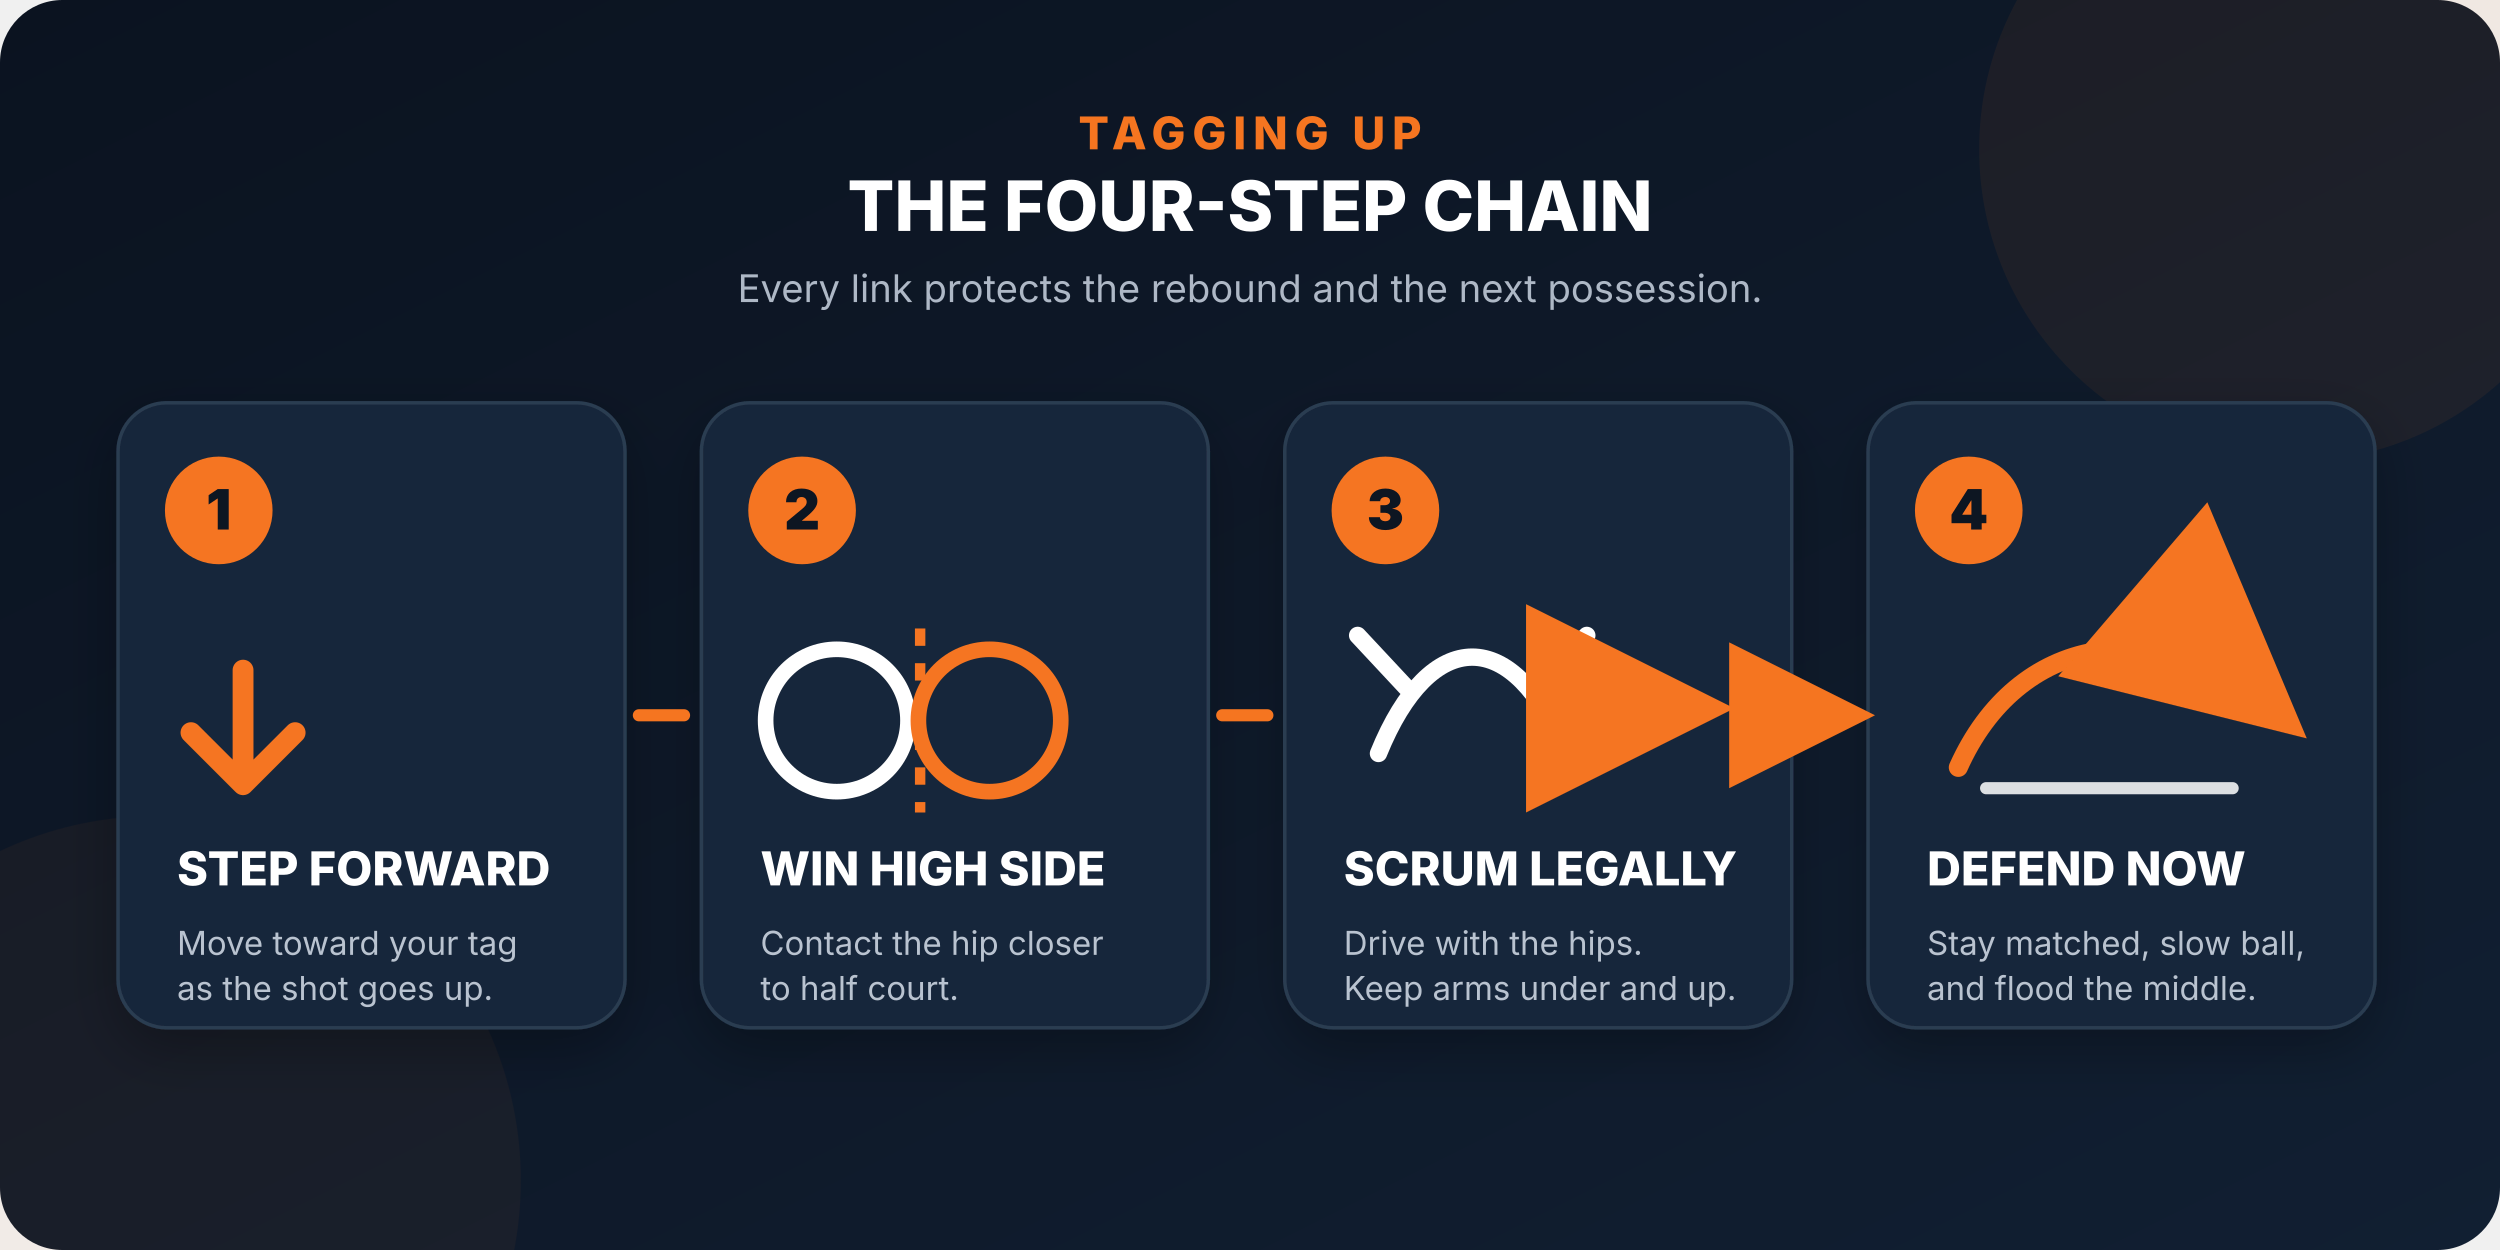
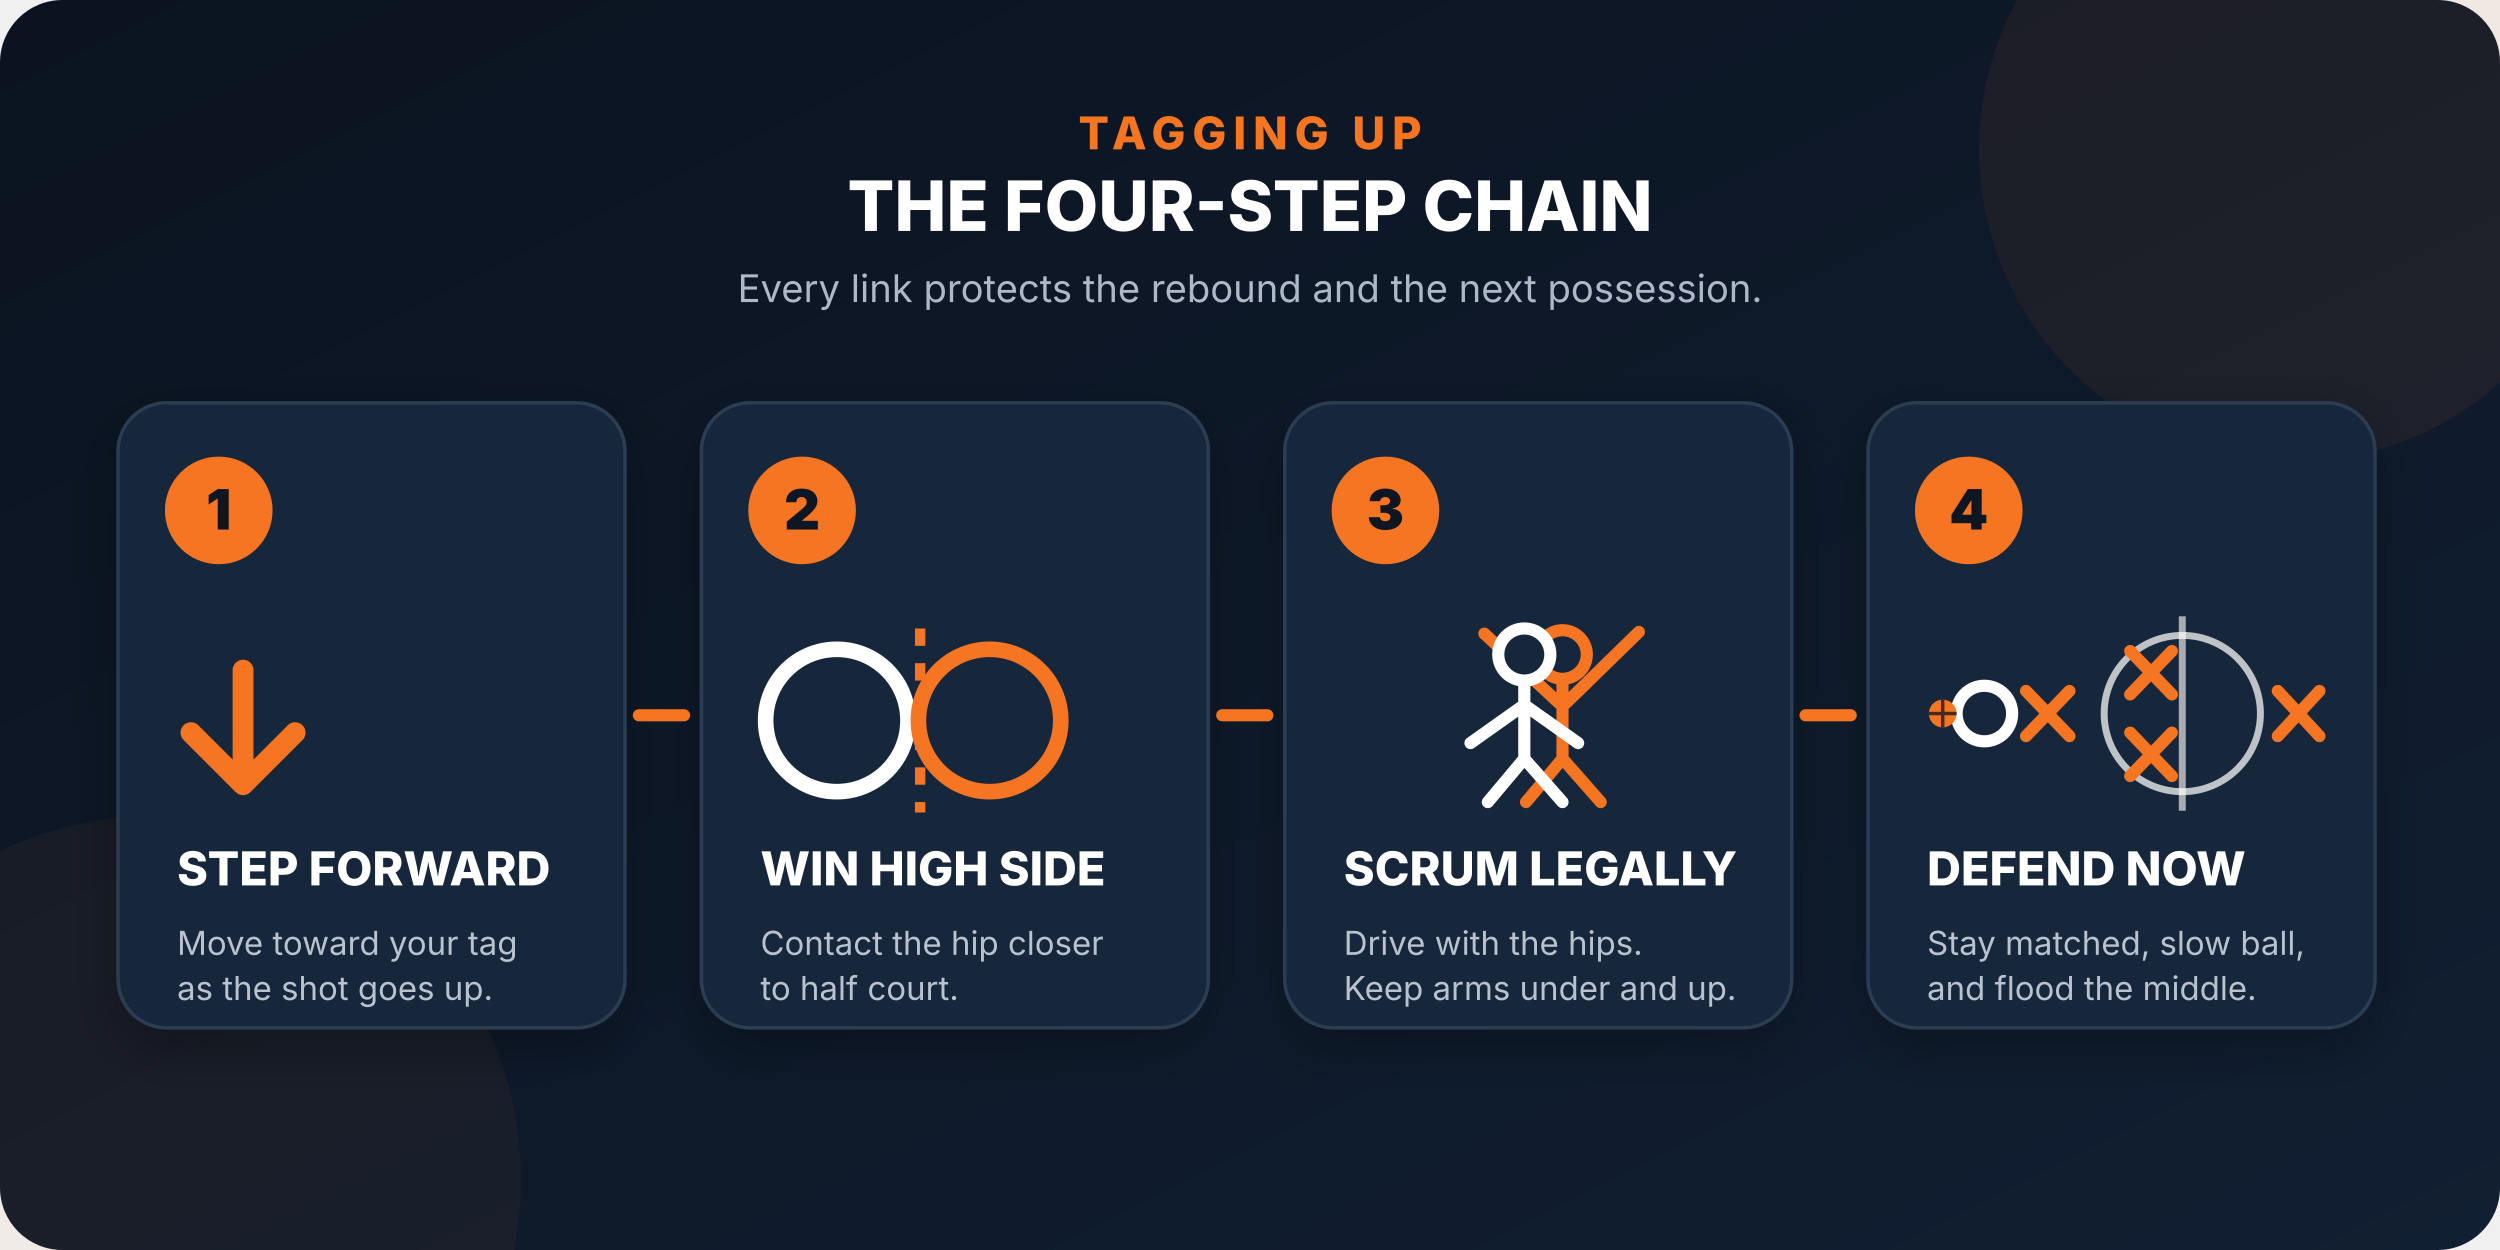
<svg xmlns="http://www.w3.org/2000/svg" width="1440" height="720" viewBox="0 0 1440 720" role="img" aria-labelledby="title desc">
  <defs>
    <linearGradient id="bg" x1="0" y1="0" x2="1" y2="1">
      <stop offset="0" stop-color="#0b1320" />
      <stop offset="1" stop-color="#111f32" />
    </linearGradient>
    <filter id="shadow" x="-20%" y="-20%" width="140%" height="140%">
      <feDropShadow dx="0" dy="12" stdDeviation="16" flood-color="#000" flood-opacity=".28" />
    </filter>
    <marker id="arrow" markerWidth="12" markerHeight="12" refX="10" refY="6" orient="auto">
      <path d="M0 0l12 6-12 6z" fill="#f57520" />
+     </marker>
+     <marker id="arrow-small" markerWidth="8" markerHeight="8" refX="6.5" refY="4" orient="auto">
+       <path d="M0 0l8 4-8 4z" fill="#f57520" />
+     </marker>
+     <marker id="arrow-small-white" markerWidth="8" markerHeight="8" refX="6.5" refY="4" orient="auto">
+       <path d="M0 0l8 4-8 4z" fill="#fff" />
    </marker>
  </defs>
  <rect width="1440" height="720" rx="36" fill="url(#bg)" />
  <circle cx="1320" cy="86" r="180" fill="#f57520" opacity=".07" />
  <circle cx="90" cy="680" r="210" fill="#f57520" opacity=".05" />
  <text x="720" y="86" text-anchor="middle" fill="#f57520" font-family="Inter, Arial, sans-serif" font-size="26" font-weight="800" letter-spacing="4">TAGGING UP</text>
  <text x="720" y="133" text-anchor="middle" fill="#ffffff" font-family="Inter, Arial, sans-serif" font-size="40" font-weight="800">THE FOUR-STEP CHAIN</text>
  <text x="720" y="174" text-anchor="middle" fill="#aeb8c6" font-family="Inter, Arial, sans-serif" font-size="22">Every link protects the rebound and the next possession.</text>
  <g filter="url(#shadow)">
    <g transform="translate(68 232)">
      <rect width="292" height="360" rx="28" fill="#17263a" stroke="#2c3c51" stroke-width="2" />
      <circle cx="58" cy="62" r="31" fill="#f57520" />
      <text x="58" y="73" text-anchor="middle" fill="#0b1320" font-family="Inter, Arial, sans-serif" font-size="32" font-weight="900">1</text>
      <path d="M72 154v66m0 0l-30-30m30 30l30-30" fill="none" stroke="#f57520" stroke-width="12" stroke-linecap="round" stroke-linejoin="round" />
      <text x="34" y="278" fill="#fff" font-family="Inter, Arial, sans-serif" font-size="27" font-weight="800">STEP FORWARD</text>
      <text x="34" y="318" fill="#b9c3d0" font-family="Inter, Arial, sans-serif" font-size="19">Move toward your tag</text>
      <text x="34" y="344" fill="#b9c3d0" font-family="Inter, Arial, sans-serif" font-size="19">as the shot goes up.</text>
    </g>
    <g transform="translate(404 232)">
      <rect width="292" height="360" rx="28" fill="#17263a" stroke="#2c3c51" stroke-width="2" />
      <circle cx="58" cy="62" r="31" fill="#f57520" />
      <text x="58" y="73" text-anchor="middle" fill="#0b1320" font-family="Inter, Arial, sans-serif" font-size="32" font-weight="900">2</text>
      <circle cx="78" cy="183" r="41" fill="none" stroke="#fff" stroke-width="9" />
      <circle cx="166" cy="183" r="41" fill="none" stroke="#f57520" stroke-width="9" />
      <path d="M126 130v106" stroke="#f57520" stroke-width="6" stroke-dasharray="10 10" />
      <text x="34" y="278" fill="#fff" font-family="Inter, Arial, sans-serif" font-size="27" font-weight="800">WIN HIGH SIDE</text>
      <text x="34" y="318" fill="#b9c3d0" font-family="Inter, Arial, sans-serif" font-size="19">Contact the hip closer</text>
      <text x="34" y="344" fill="#b9c3d0" font-family="Inter, Arial, sans-serif" font-size="19">to half court.</text>
    </g>
    <g transform="translate(740 232)">
      <rect width="292" height="360" rx="28" fill="#17263a" stroke="#2c3c51" stroke-width="2" />
      <circle cx="58" cy="62" r="31" fill="#f57520" />
      <text x="58" y="73" text-anchor="middle" fill="#0b1320" font-family="Inter, Arial, sans-serif" font-size="32" font-weight="900">3</text>
-       <path d="M54 202c30-74 78-74 108 0m-92-38l-28-30m104 30l28-30" fill="none" stroke="#fff" stroke-width="10" stroke-linecap="round" />
-       <path d="M181 176h58" stroke="#f57520" stroke-width="10" stroke-linecap="round" marker-end="url(#arrow)" />
+       <circle cx="160" cy="145" r="14" fill="#17263a" stroke="#f57520" stroke-width="7" />
+       <path d="M160 162v43m0 0l-21 25m21-25l22 25M158 173l-43-40m47 40l42-41" fill="none" stroke="#f57520" stroke-width="7" stroke-linecap="round" stroke-linejoin="round" />
+       <circle cx="138" cy="145" r="15" fill="#17263a" stroke="#fff" stroke-width="7" />
+       <path d="M138 162v43m0 0l-21 25m21-25l22 25M138 174l-31 22m31-22l31 22" fill="none" stroke="#fff" stroke-width="7" stroke-linecap="round" stroke-linejoin="round" />
      <text x="34" y="278" fill="#fff" font-family="Inter, Arial, sans-serif" font-size="27" font-weight="800">SCRUM LEGALLY</text>
      <text x="34" y="318" fill="#b9c3d0" font-family="Inter, Arial, sans-serif" font-size="19">Drive with the hips.</text>
      <text x="34" y="344" fill="#b9c3d0" font-family="Inter, Arial, sans-serif" font-size="19">Keep arms under and up.</text>
    </g>
    <g transform="translate(1076 232)">
      <rect width="292" height="360" rx="28" fill="#17263a" stroke="#2c3c51" stroke-width="2" />
      <circle cx="58" cy="62" r="31" fill="#f57520" />
      <text x="58" y="73" text-anchor="middle" fill="#0b1320" font-family="Inter, Arial, sans-serif" font-size="32" font-weight="900">4</text>
-       <path d="M52 210c34-76 114-91 184-31" fill="none" stroke="#f57520" stroke-width="11" stroke-linecap="round" marker-end="url(#arrow)" />
-       <path d="M68 222h142" stroke="#fff" stroke-width="7" stroke-linecap="round" opacity=".85" />
+       <path d="M181 123v112" stroke="#fff" stroke-width="4" opacity=".62" />
+       <circle cx="181" cy="179" r="45" fill="none" stroke="#fff" stroke-width="4" opacity=".72" />
+       <circle cx="67" cy="179" r="16" fill="#17263a" stroke="#fff" stroke-width="7" />
+       <circle cx="43" cy="179" r="8" fill="#f57520" />
+       <path d="M43 171v16m-8-8h16" stroke="#0b1320" stroke-width="2" opacity=".75" />
+       <path d="M91 166l25 26m0-26l-25 26" stroke="#f57520" stroke-width="7" stroke-linecap="round" />
+       <path d="M151 190l24 25m0-25l-24 25" stroke="#f57520" stroke-width="7" stroke-linecap="round" />
+       <path d="M151 143l24 25m0-25l-24 25" stroke="#f57520" stroke-width="7" stroke-linecap="round" />
+       <path d="M236 166l24 26m0-26l-24 26" stroke="#f57520" stroke-width="7" stroke-linecap="round" />
      <text x="34" y="278" fill="#fff" font-family="Inter, Arial, sans-serif" font-size="27" font-weight="800">DEFEND NOW</text>
      <text x="34" y="318" fill="#b9c3d0" font-family="Inter, Arial, sans-serif" font-size="19">Stay matched, slow ball,</text>
      <text x="34" y="344" fill="#b9c3d0" font-family="Inter, Arial, sans-serif" font-size="19">and flood the middle.</text>
    </g>
  </g>
-   <path d="M368 412h26M704 412h26M1040 412h26" stroke="#f57520" stroke-width="7" stroke-linecap="round" marker-end="url(#arrow)" />
+   <path d="M368 412h26M704 412h26M1040 412h26" stroke="#f57520" stroke-width="7" stroke-linecap="round" />
</svg>
